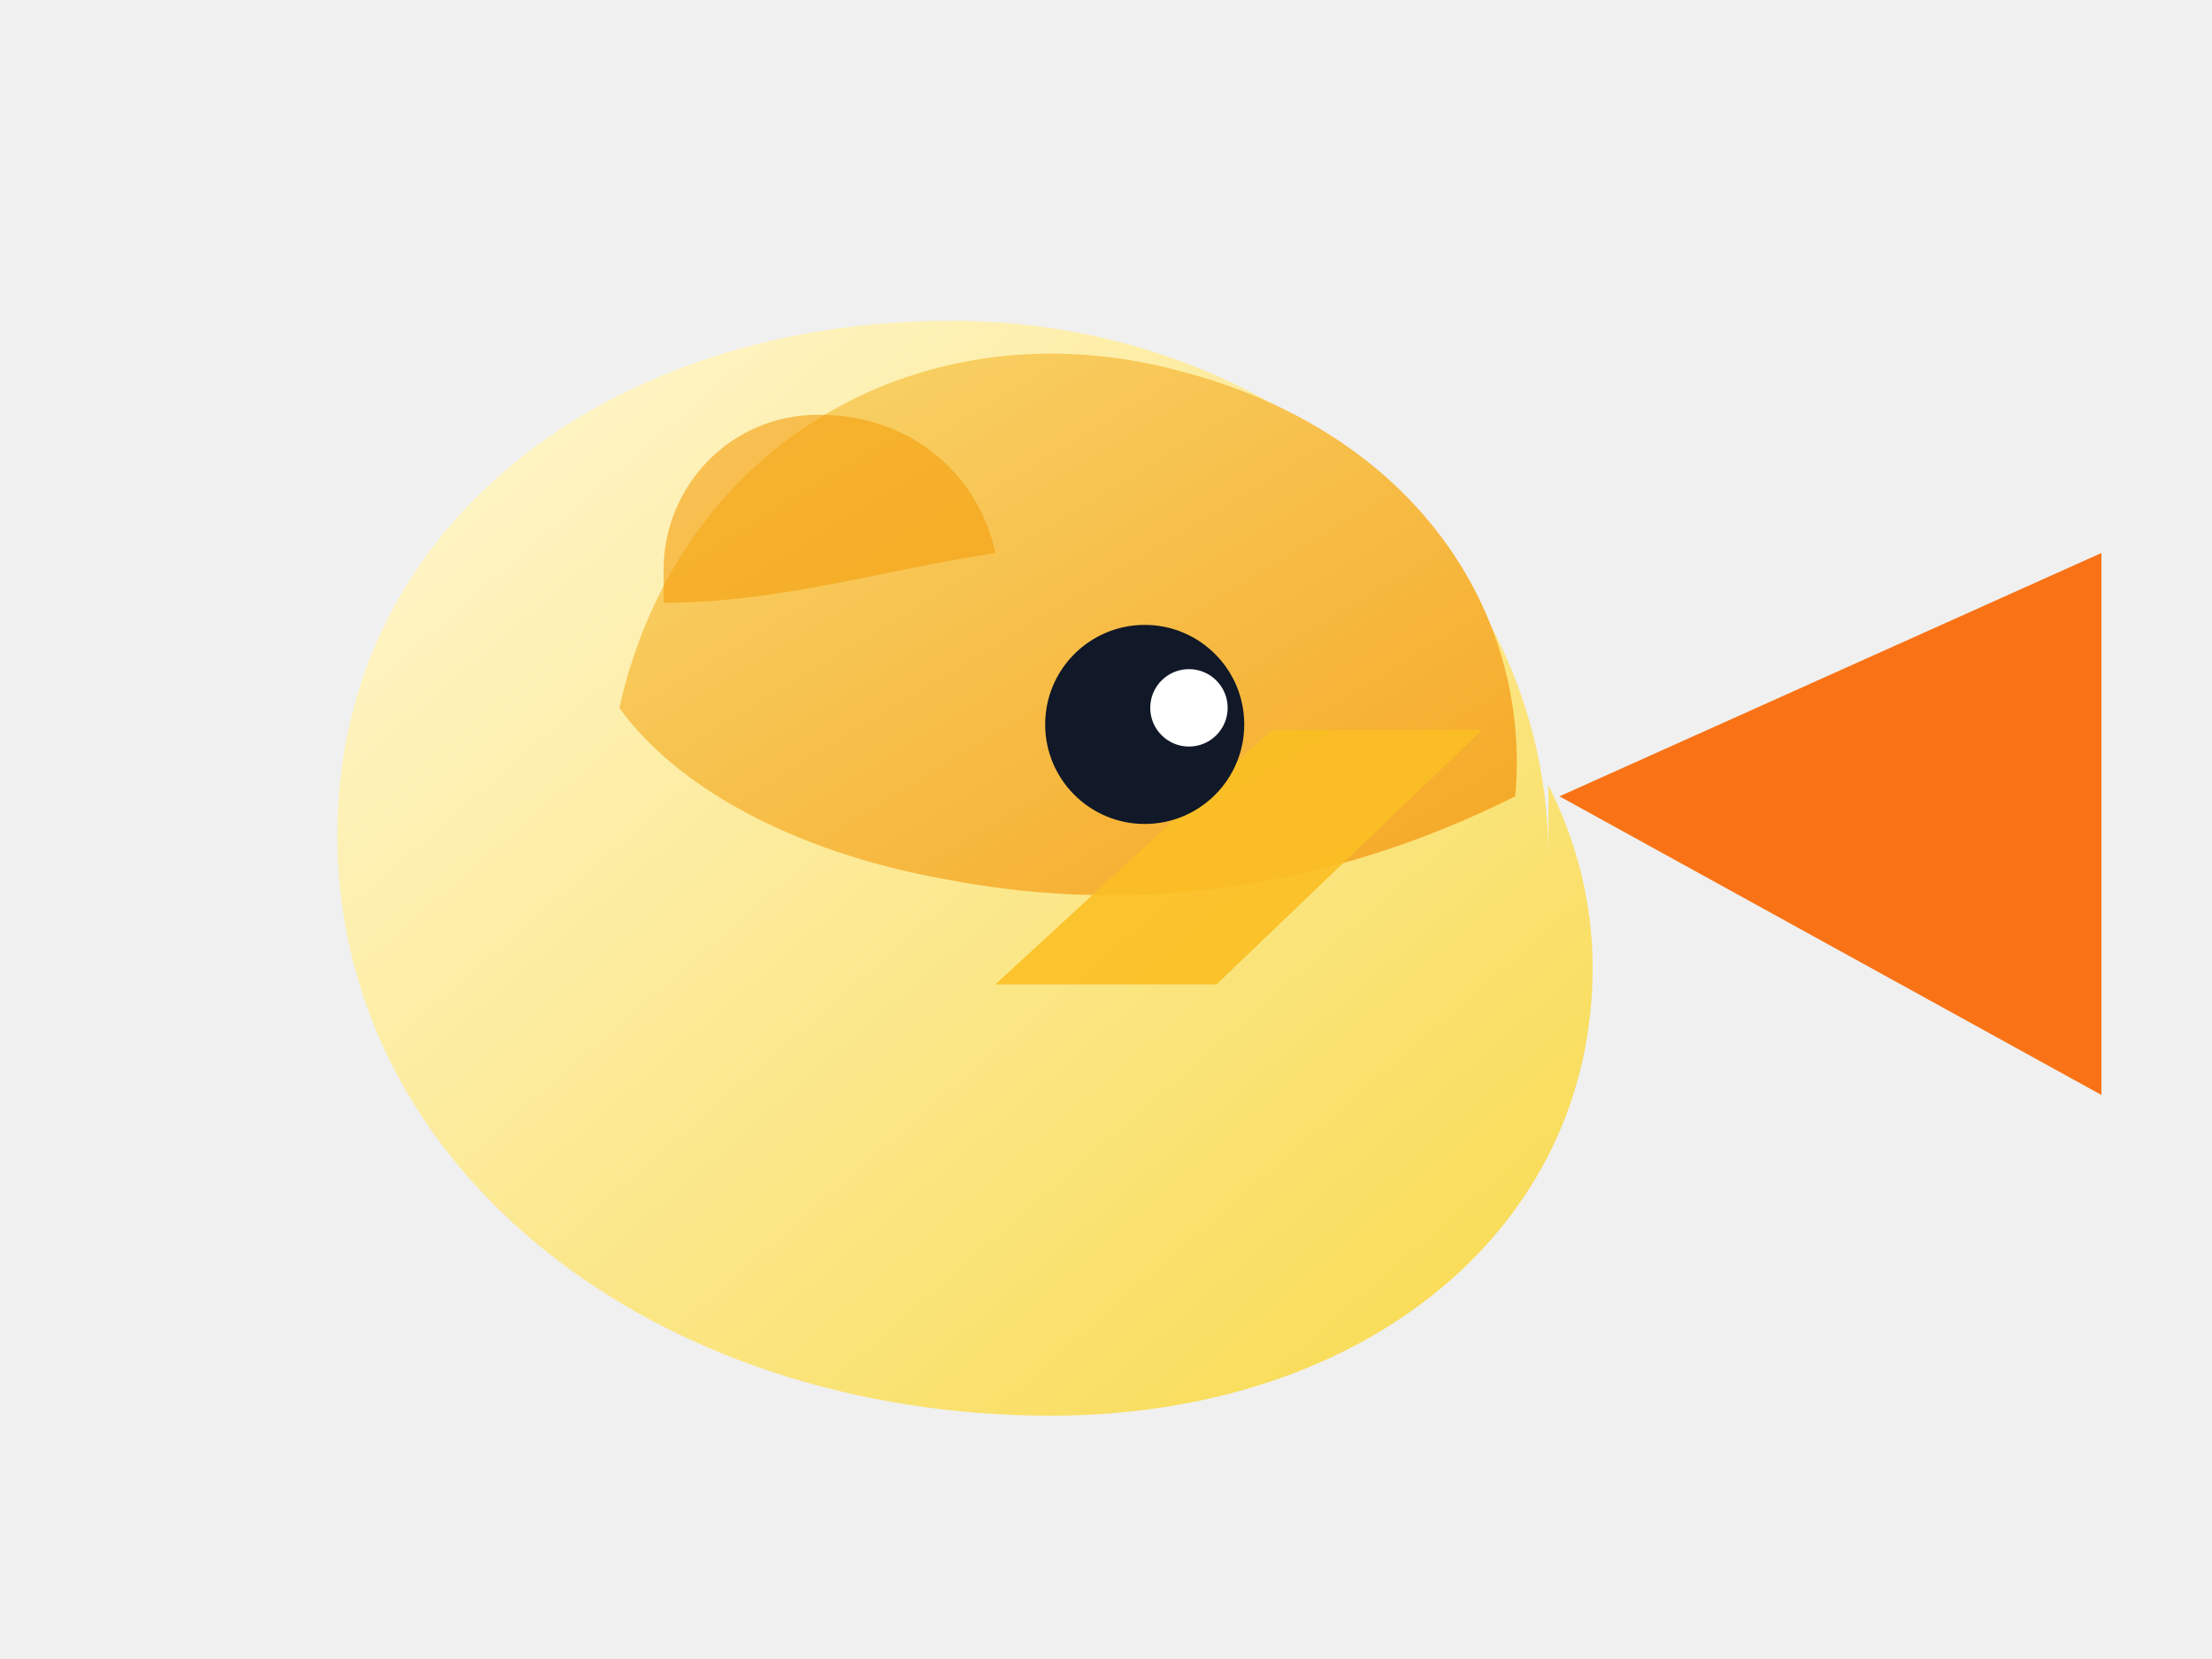
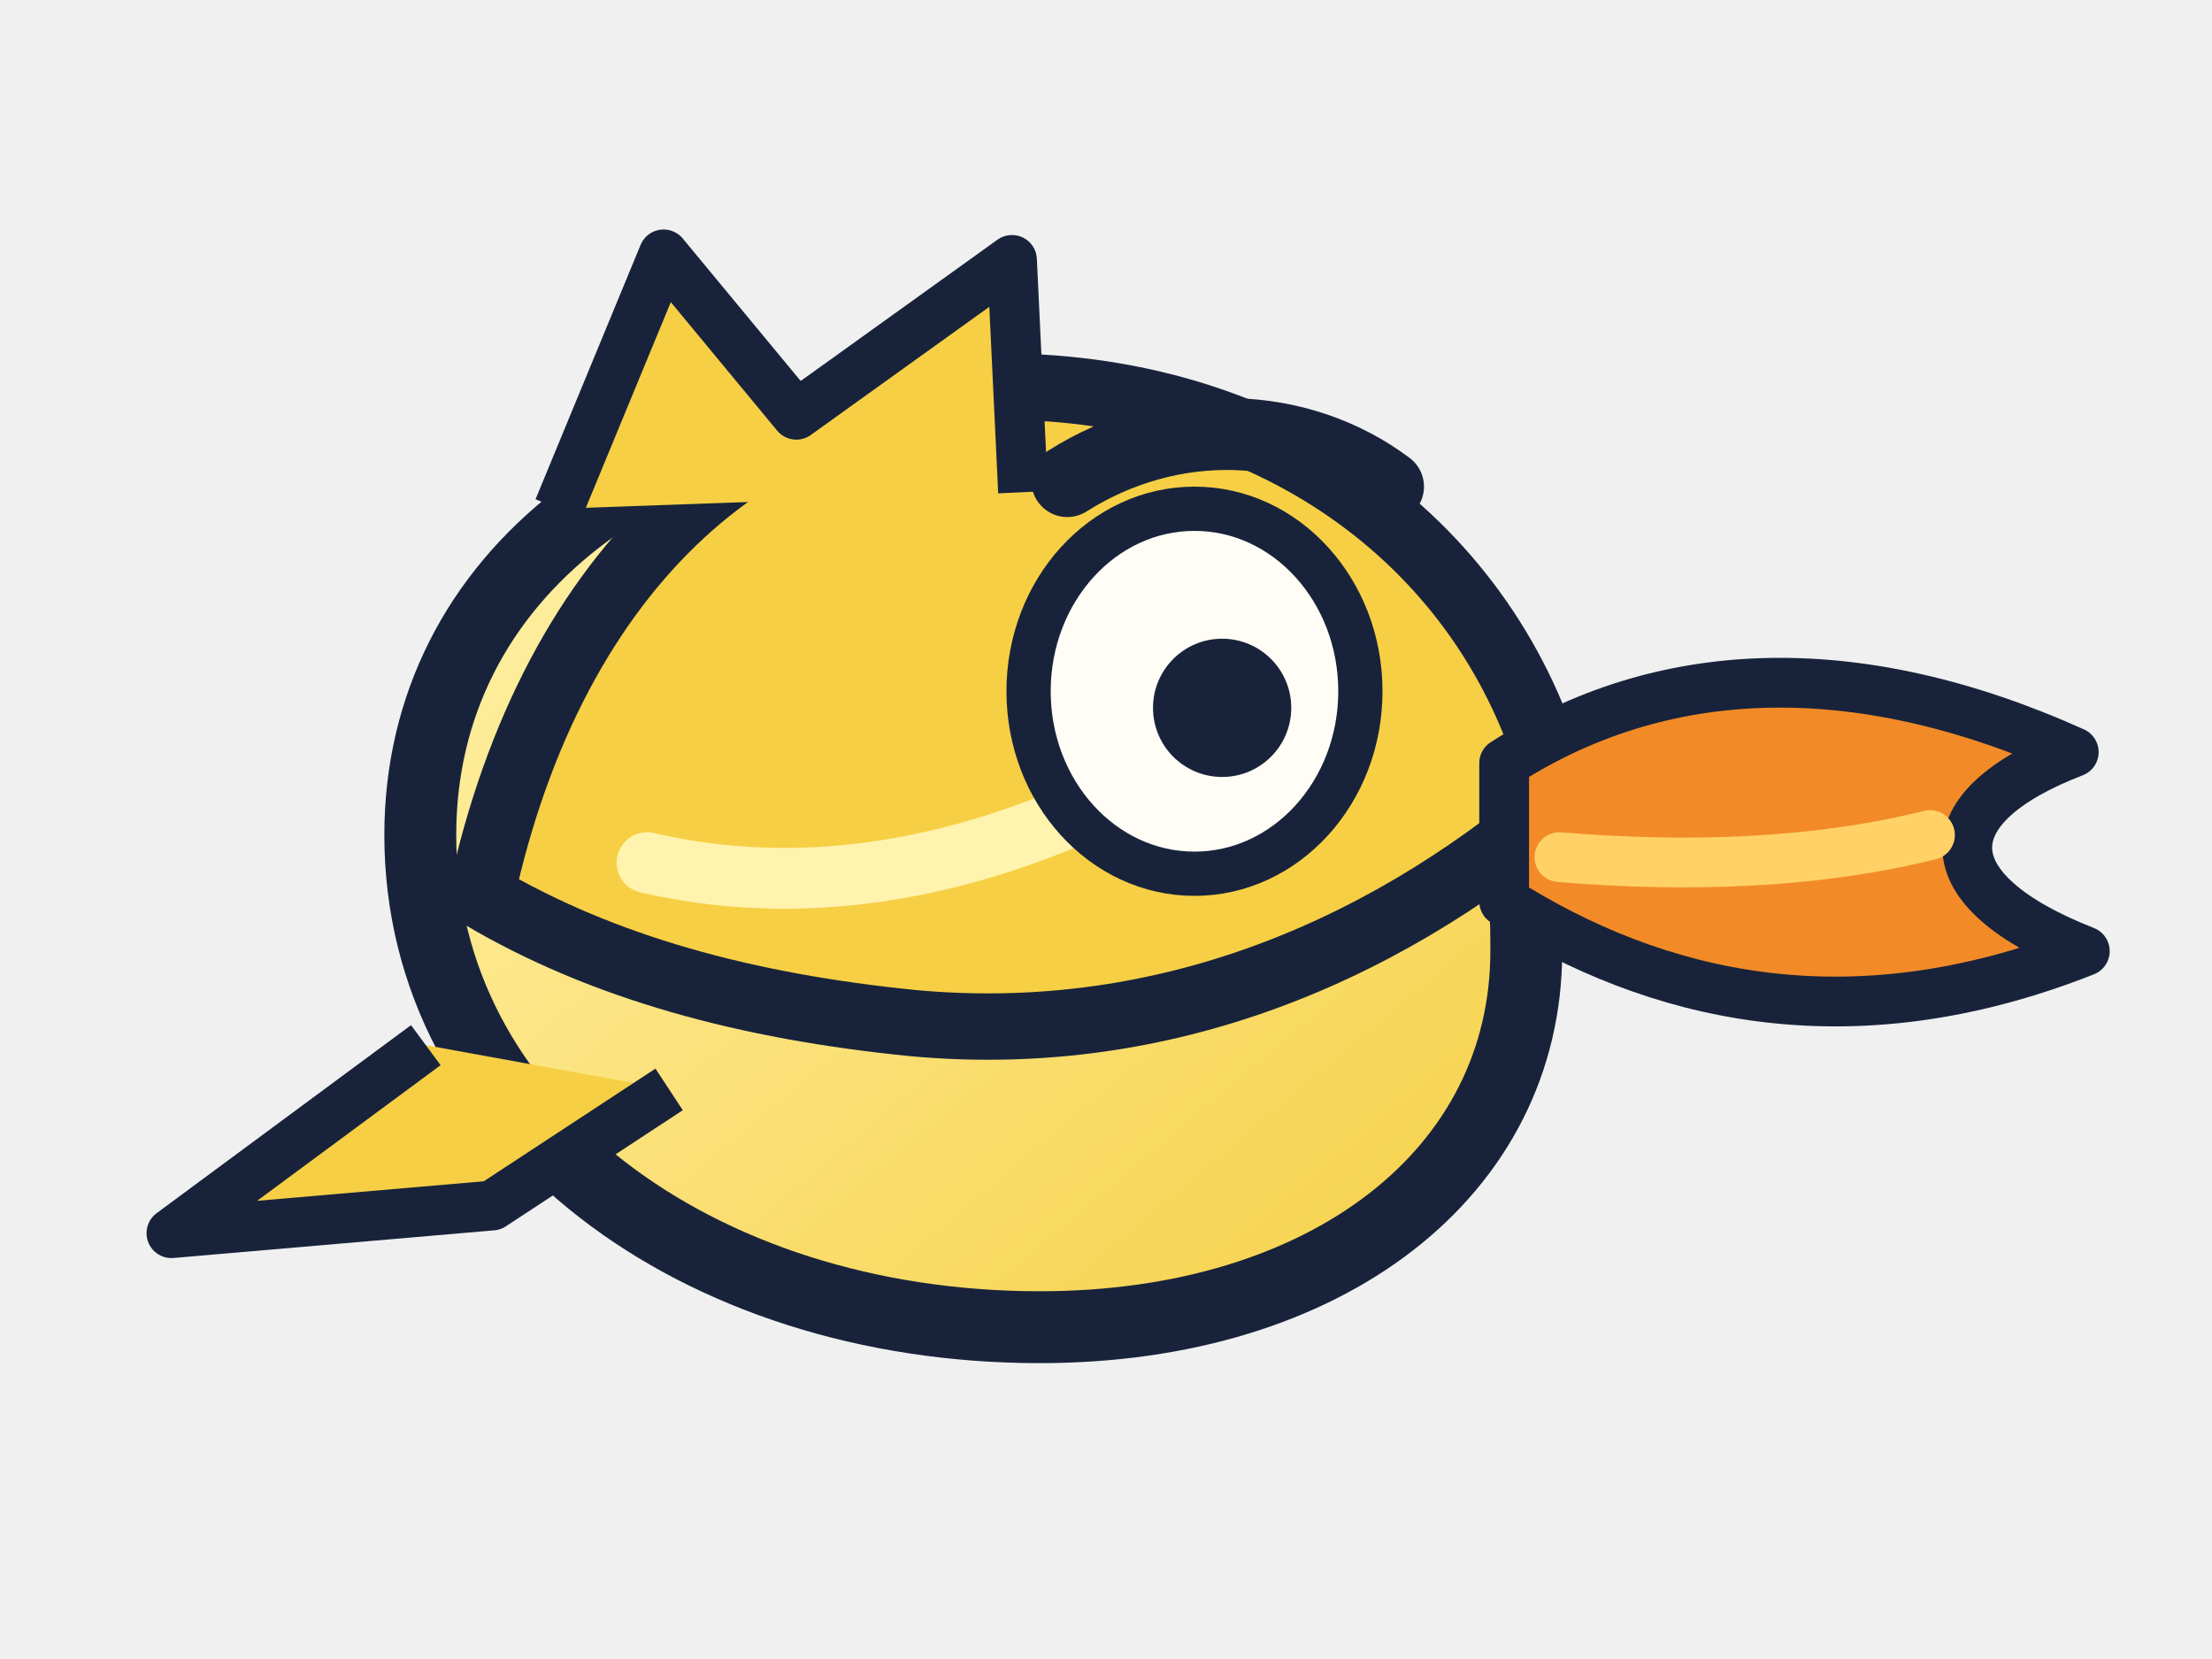
<svg xmlns="http://www.w3.org/2000/svg" width="40" height="30" viewBox="0 0 40 30" role="img" aria-label="Flying bird flapping">
  <defs>
-     <linearGradient id="bird-body-flap" x1="0" x2="1" y1="0" y2="1">
-       <stop offset="0%" stop-color="#fff8d6" />
-       <stop offset="100%" stop-color="#f8d94a" />
-     </linearGradient>
-     <linearGradient id="bird-wing-flap" x1="0" x2="1" y1="0" y2="1">
-       <stop offset="0%" stop-color="#f9d76f" />
-       <stop offset="100%" stop-color="#f5a623" />
+     <linearGradient id="body-flap" x1="0" x2="1" y1="0" y2="1">
+       <stop offset="0%" stop-color="#fff3ad" />
+       <stop offset="100%" stop-color="#f6cf45" />
    </linearGradient>
  </defs>
-   <path d="M28 15.5c0-5.4-4.8-9.7-10.8-9.7-6.2 0-11.1 3.7-11.1 9.3 0 6.1 5.8 10.5 12.9 10.5 5.7 0 9.8-3.4 9.8-8.1 0-1.2-.3-2.3-.8-3.3Z" fill="url(#bird-body-flap)" />
-   <path d="M11.2 12.8c1.1-4.9 5.6-7.3 10.1-6.1 4.3 1.1 6.4 4.4 6.1 7.7-3.2 1.6-6.7 2.2-10.3 1.5-2.8-.5-4.9-1.7-5.9-3.1Z" fill="url(#bird-wing-flap)" />
-   <path d="M28.2 14.4 38 10v9.8l-9.8-5.4Z" fill="#f97316" />
-   <path d="M23 13.2h3.8l-4.8 4.6h-4l5-4.6Z" fill="#fbbf24" opacity="0.9" />
-   <circle cx="20.7" cy="13.1" r="1.8" fill="#111827" />
-   <circle cx="21.5" cy="12.8" r="0.7" fill="#ffffff" />
-   <path d="M12 10.3c0-1.5 1.2-2.8 2.8-2.8 1.7 0 2.9 1.1 3.2 2.5-2 .3-3.9.9-6 .9Z" fill="#f59e0b" opacity="0.6" />
+   <path d="M27.4 15.5c0-5-4.1-8.3-9.7-8.3-5.9 0-10.1 3.2-10.1 7.9 0 5.2 5 8.9 11.2 8.9 5.2 0 8.8-2.8 8.8-6.8 0-.6 0-1.1-.2-1.7Z" fill="url(#body-flap)" stroke="#18233b" stroke-width="1.3" stroke-linejoin="round" />
+   <path d="M8.7 16.2c1.3-6 5.1-9.4 9.9-9.2 4.9.2 8.6 3.2 9.6 7.5-3.4 2.9-7.4 4.4-11.7 4-3-.3-5.6-1-7.8-2.3Z" fill="#f6cf45" stroke="#18233b" stroke-width="1.2" />
+   <path d="M11.7 15.6c3.9.9 7.9-.4 11.8-3.2" fill="none" stroke="#fff3ad" stroke-width="1.1" stroke-linecap="round" />
+   <path d="M27.2 13.8c2.8-1.8 6.3-2 10.3-.2-2.6 1-2.6 2.5.2 3.6-4.3 1.7-7.8.8-10.5-.9Z" fill="#f28b27" stroke="#18233b" stroke-width="0.9" stroke-linejoin="round" />
+   <path d="M28.2 15.5c2.4.2 4.7.1 6.7-.4" fill="none" stroke="#ffd166" stroke-width="0.9" stroke-linecap="round" />
+   <path d="M10.1 9.2 12 4.6l2.4 2.9 3.9-2.8.2 4.2" fill="#f6cf45" stroke="#18233b" stroke-width="0.9" stroke-linejoin="round" />
+   <ellipse cx="21.6" cy="12.5" rx="3" ry="3.3" fill="#fffdf5" stroke="#18233b" stroke-width="0.8" />
+   <circle cx="22.1" cy="12.8" r="1.25" fill="#18233b" />
+   <path d="M19.3 8.7c1.9-1.2 4.2-1.1 5.8.1" fill="none" stroke="#18233b" stroke-width="1.3" stroke-linecap="round" />
+   <path d="M7.7 18.9 3.1 22.3l5.8-.5 3.2-2.1" fill="#f6cf45" stroke="#18233b" stroke-width="0.9" stroke-linejoin="round" />
</svg>
